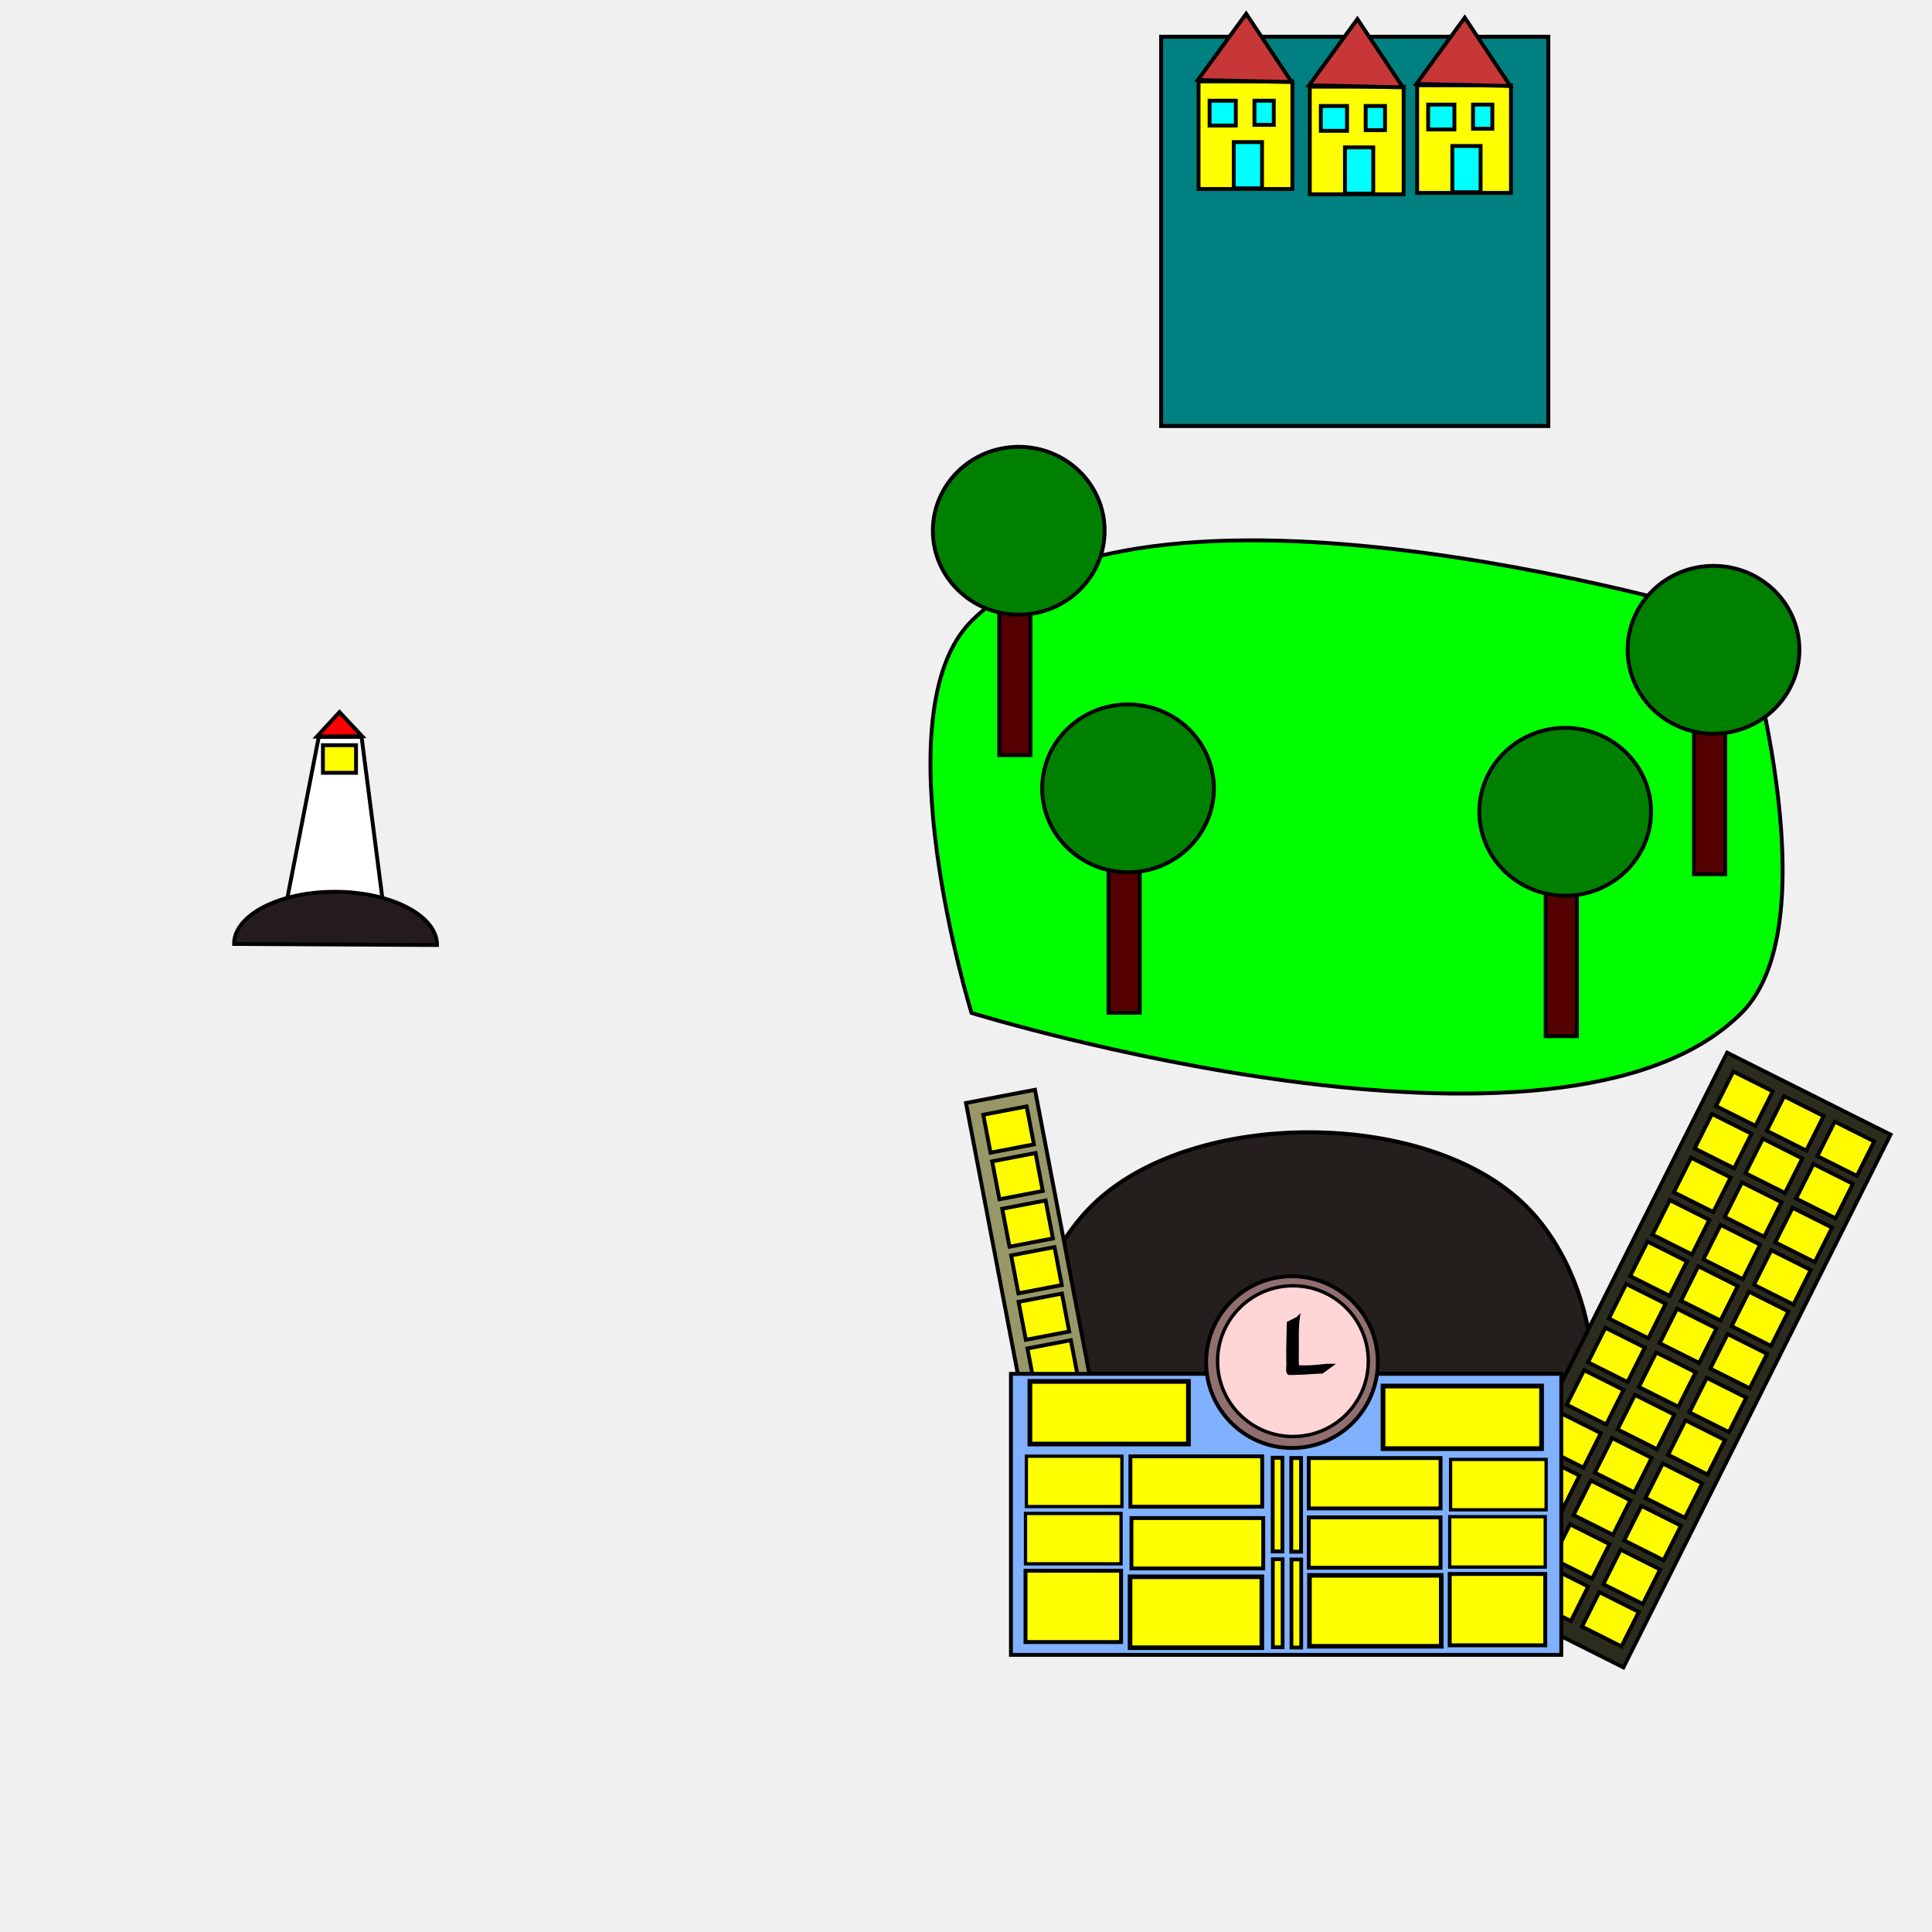
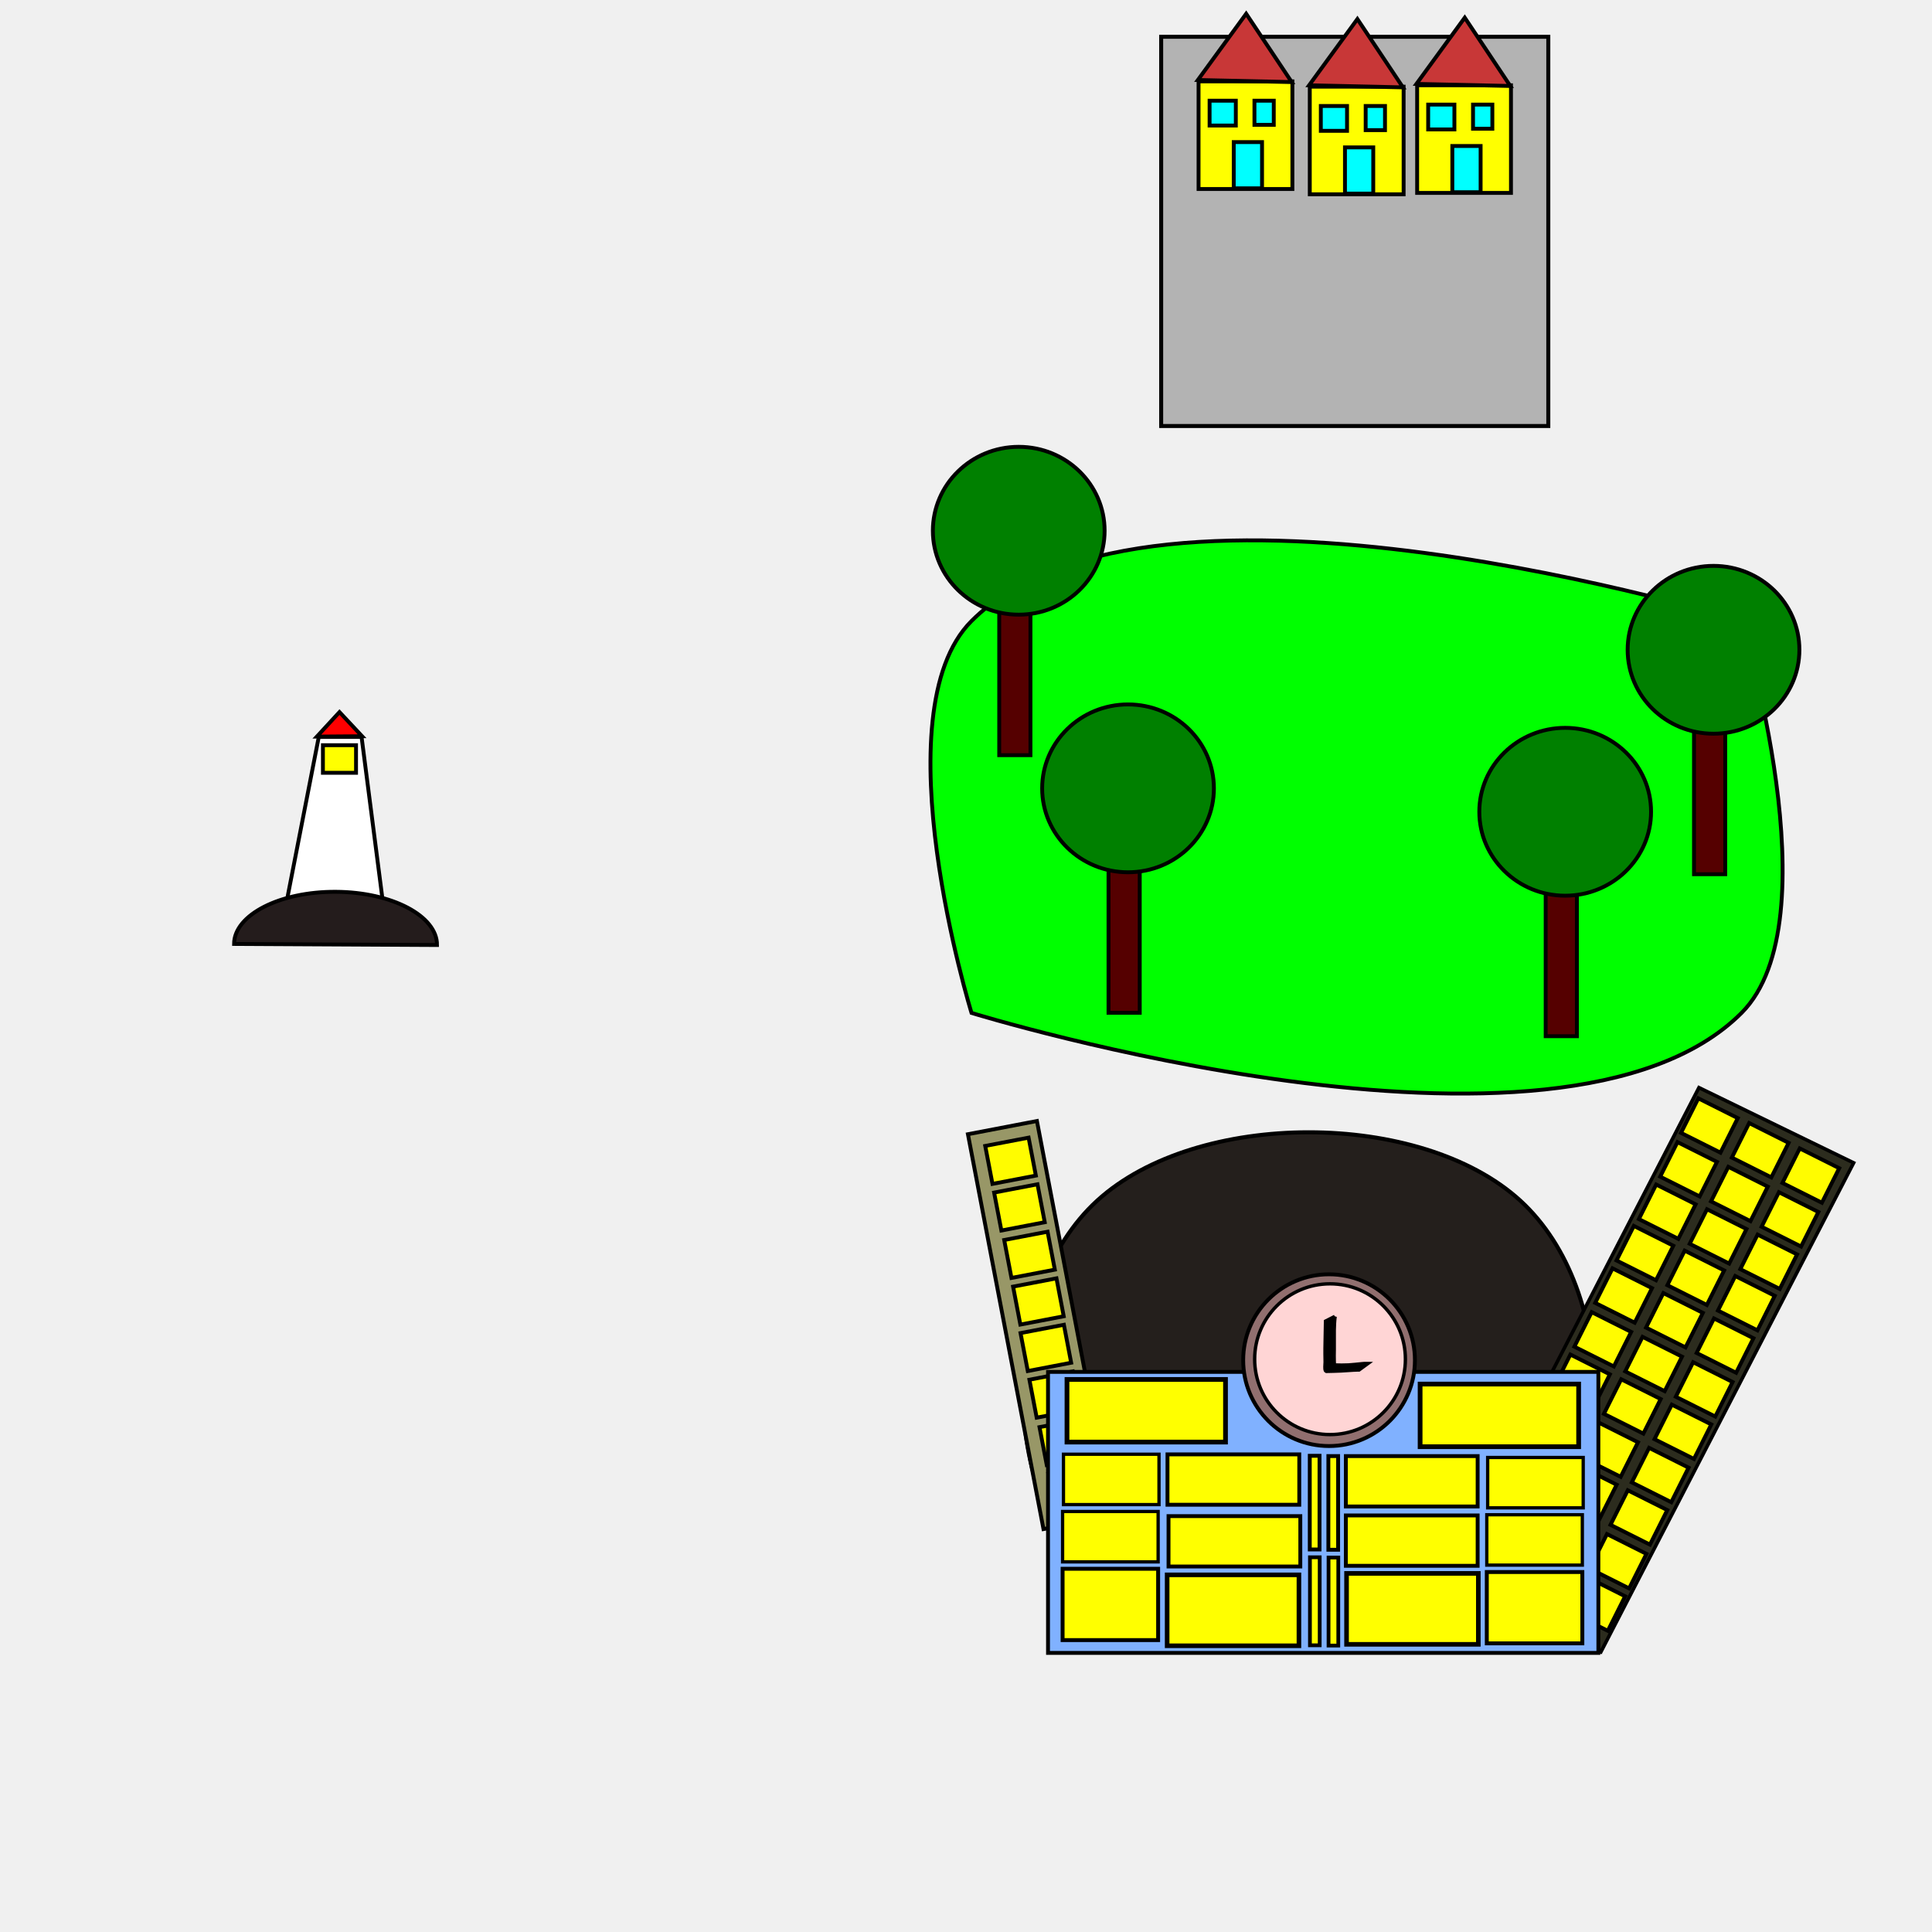
<svg xmlns="http://www.w3.org/2000/svg" width="500" height="500" id="svg3864" version="1.1">
  <defs id="defs3866">
    </defs>
  <g id="layer1" transform="translate(0,-552.3622)">
-     <rect style="fill:#008080;stroke:#000000;stroke-width:1.034;stroke-miterlimit:4;stroke-opacity:1;stroke-dasharray:none" id="rect3883" width="100.19" height="100.741" x="300.509" y="561.872" />
-     <path transform="translate(0,552.3622)" style="fill:#00ff00;stroke:#000000;stroke-width:1;stroke-miterlimit:4;stroke-opacity:1" d="m 251.429,160.714 c 46.972,-46.972 199.286,0 199.286,0 0,0 23.907,77.522 0,101.429 -46.972,46.972 -199.286,0 -199.286,0 0,0 -23.907,-77.522 0,-101.429 z" id="rect4393" />
+     <rect style="fill:#b3b3b3;stroke:#000000;stroke-width:1.034;stroke-miterlimit:4;stroke-opacity:1;stroke-dasharray:none" id="rect3883" width="100.19" height="100.741" x="300.509" y="561.872" />
+     <path style="fill:#00ff00;stroke:#000000;stroke-width:1;stroke-miterlimit:4;stroke-opacity:1" d="m 251.429,160.714 c 46.972,-46.972 199.286,0 199.286,0 0,0 23.907,77.522 0,101.429 -46.972,46.972 -199.286,0 -199.286,0 0,0 -23.907,-77.522 0,-101.429 z" id="rect4393" transform="translate(0,552.3622)" />
    <path style="fill:#241f1c;stroke:#000000;stroke-width:1.046;stroke-miterlimit:4;stroke-opacity:1" d="m 283.962,863.076 c 25.804,-23.57 83.674,-23.57 109.478,0 25.62,23.402 25.62,75.884 0,99.286 -25.804,23.57 -83.674,23.57 -109.478,0 -25.62,-23.402 -25.62,-75.884 0,-99.286 z" id="rect4395" />
-     <g id="g4646" transform="matrix(0.8939495,0.4481678,-0.4481678,0.8939495,763.4882,64.33599)">
-       <rect y="821.648" x="57.857" height="154.265" width="47.332" id="rect4417" style="fill:#2c2c1e;fill-opacity:1;stroke:#000000;stroke-width:0.975;stroke-miterlimit:4;stroke-opacity:1;stroke-dasharray:none" />
-       <rect y="825.306" x="61.479" height="10" width="11.429" id="rect4419" style="fill:#fffc00;fill-opacity:1;stroke:#000000;stroke-width:1;stroke-miterlimit:4;stroke-opacity:1;stroke-dasharray:none" />
-       <rect y="825.129" x="76.108" height="10" width="11.429" id="rect4419-9" style="fill:#fffc00;fill-opacity:1;stroke:#000000;stroke-width:1;stroke-miterlimit:4;stroke-opacity:1;stroke-dasharray:none" />
-       <rect y="825.129" x="90.755" height="10" width="11.429" id="rect4419-0" style="fill:#fffc00;fill-opacity:1;stroke:#000000;stroke-width:1;stroke-miterlimit:4;stroke-opacity:1;stroke-dasharray:none" />
-       <rect y="837.592" x="61.47" height="10" width="11.429" id="rect4419-7" style="fill:#fffc00;fill-opacity:1;stroke:#000000;stroke-width:1;stroke-miterlimit:4;stroke-opacity:1;stroke-dasharray:none" />
-       <rect y="837.414" x="76.099" height="10" width="11.429" id="rect4419-9-0" style="fill:#fffc00;fill-opacity:1;stroke:#000000;stroke-width:1;stroke-miterlimit:4;stroke-opacity:1;stroke-dasharray:none" />
-       <rect y="837.414" x="90.746" height="10" width="11.429" id="rect4419-0-0" style="fill:#fffc00;fill-opacity:1;stroke:#000000;stroke-width:1;stroke-miterlimit:4;stroke-opacity:1;stroke-dasharray:none" />
-       <rect y="850.137" x="61.727" height="10" width="11.429" id="rect4419-93" style="fill:#fffc00;fill-opacity:1;stroke:#000000;stroke-width:1;stroke-miterlimit:4;stroke-opacity:1;stroke-dasharray:none" />
-       <rect y="849.959" x="76.356" height="10" width="11.429" id="rect4419-9-03" style="fill:#fffc00;fill-opacity:1;stroke:#000000;stroke-width:1;stroke-miterlimit:4;stroke-opacity:1;stroke-dasharray:none" />
-       <rect y="849.959" x="91.003" height="10" width="11.429" id="rect4419-0-5" style="fill:#fffc00;fill-opacity:1;stroke:#000000;stroke-width:1;stroke-miterlimit:4;stroke-opacity:1;stroke-dasharray:none" />
-       <rect y="862.422" x="61.718" height="10" width="11.429" id="rect4419-7-4" style="fill:#fffc00;fill-opacity:1;stroke:#000000;stroke-width:1;stroke-miterlimit:4;stroke-opacity:1;stroke-dasharray:none" />
-       <rect y="862.245" x="76.347" height="10" width="11.429" id="rect4419-9-0-1" style="fill:#fffc00;fill-opacity:1;stroke:#000000;stroke-width:1;stroke-miterlimit:4;stroke-opacity:1;stroke-dasharray:none" />
-       <rect y="862.245" x="90.994" height="10" width="11.429" id="rect4419-0-0-2" style="fill:#fffc00;fill-opacity:1;stroke:#000000;stroke-width:1;stroke-miterlimit:4;stroke-opacity:1;stroke-dasharray:none" />
-       <rect y="874.592" x="61.351" height="10" width="11.429" id="rect4419-6" style="fill:#fffc00;fill-opacity:1;stroke:#000000;stroke-width:1;stroke-miterlimit:4;stroke-opacity:1;stroke-dasharray:none" />
-       <rect y="874.414" x="75.98" height="10" width="11.429" id="rect4419-9-4" style="fill:#fffc00;fill-opacity:1;stroke:#000000;stroke-width:1;stroke-miterlimit:4;stroke-opacity:1;stroke-dasharray:none" />
-       <rect y="874.415" x="90.627" height="10" width="11.429" id="rect4419-0-06" style="fill:#fffc00;fill-opacity:1;stroke:#000000;stroke-width:1;stroke-miterlimit:4;stroke-opacity:1;stroke-dasharray:none" />
-       <rect y="886.878" x="61.342" height="10" width="11.429" id="rect4419-7-3" style="fill:#fffc00;fill-opacity:1;stroke:#000000;stroke-width:1;stroke-miterlimit:4;stroke-opacity:1;stroke-dasharray:none" />
-       <rect y="886.7" x="75.97" height="10" width="11.429" id="rect4419-9-0-2" style="fill:#fffc00;fill-opacity:1;stroke:#000000;stroke-width:1;stroke-miterlimit:4;stroke-opacity:1;stroke-dasharray:none" />
-       <rect y="886.7" x="90.617" height="10" width="11.429" id="rect4419-0-0-9" style="fill:#fffc00;fill-opacity:1;stroke:#000000;stroke-width:1;stroke-miterlimit:4;stroke-opacity:1;stroke-dasharray:none" />
-       <rect y="899.423" x="61.599" height="10" width="11.429" id="rect4419-93-6" style="fill:#fffc00;fill-opacity:1;stroke:#000000;stroke-width:1;stroke-miterlimit:4;stroke-opacity:1;stroke-dasharray:none" />
-       <rect y="899.245" x="76.227" height="10" width="11.429" id="rect4419-9-03-3" style="fill:#fffc00;fill-opacity:1;stroke:#000000;stroke-width:1;stroke-miterlimit:4;stroke-opacity:1;stroke-dasharray:none" />
-       <rect y="899.245" x="90.875" height="10" width="11.429" id="rect4419-0-5-2" style="fill:#fffc00;fill-opacity:1;stroke:#000000;stroke-width:1;stroke-miterlimit:4;stroke-opacity:1;stroke-dasharray:none" />
-       <rect y="911.708" x="61.589" height="10" width="11.429" id="rect4419-7-4-1" style="fill:#fffc00;fill-opacity:1;stroke:#000000;stroke-width:1;stroke-miterlimit:4;stroke-opacity:1;stroke-dasharray:none" />
-       <rect y="911.531" x="76.218" height="10" width="11.429" id="rect4419-9-0-1-8" style="fill:#fffc00;fill-opacity:1;stroke:#000000;stroke-width:1;stroke-miterlimit:4;stroke-opacity:1;stroke-dasharray:none" />
-       <rect y="911.531" x="90.865" height="10" width="11.429" id="rect4419-0-0-2-0" style="fill:#fffc00;fill-opacity:1;stroke:#000000;stroke-width:1;stroke-miterlimit:4;stroke-opacity:1;stroke-dasharray:none" />
-       <rect y="924.342" x="61.351" height="10" width="11.429" id="rect4419-4" style="fill:#fffc00;fill-opacity:1;stroke:#000000;stroke-width:1;stroke-miterlimit:4;stroke-opacity:1;stroke-dasharray:none" />
-       <rect y="924.164" x="75.98" height="10" width="11.429" id="rect4419-9-8" style="fill:#fffc00;fill-opacity:1;stroke:#000000;stroke-width:1;stroke-miterlimit:4;stroke-opacity:1;stroke-dasharray:none" />
-       <rect y="924.165" x="90.627" height="10" width="11.429" id="rect4419-0-2" style="fill:#fffc00;fill-opacity:1;stroke:#000000;stroke-width:1;stroke-miterlimit:4;stroke-opacity:1;stroke-dasharray:none" />
-       <rect y="936.628" x="61.342" height="10" width="11.429" id="rect4419-7-2" style="fill:#fffc00;fill-opacity:1;stroke:#000000;stroke-width:1;stroke-miterlimit:4;stroke-opacity:1;stroke-dasharray:none" />
-       <rect y="936.45" x="75.97" height="10" width="11.429" id="rect4419-9-0-8" style="fill:#fffc00;fill-opacity:1;stroke:#000000;stroke-width:1;stroke-miterlimit:4;stroke-opacity:1;stroke-dasharray:none" />
-       <rect y="936.45" x="90.617" height="10" width="11.429" id="rect4419-0-0-3" style="fill:#fffc00;fill-opacity:1;stroke:#000000;stroke-width:1;stroke-miterlimit:4;stroke-opacity:1;stroke-dasharray:none" />
-       <rect y="949.173" x="61.599" height="10" width="11.429" id="rect4419-93-0" style="fill:#fffc00;fill-opacity:1;stroke:#000000;stroke-width:1;stroke-miterlimit:4;stroke-opacity:1;stroke-dasharray:none" />
-       <rect y="948.995" x="76.227" height="10" width="11.429" id="rect4419-9-03-2" style="fill:#fffc00;fill-opacity:1;stroke:#000000;stroke-width:1;stroke-miterlimit:4;stroke-opacity:1;stroke-dasharray:none" />
-       <rect y="948.995" x="90.875" height="10" width="11.429" id="rect4419-0-5-9" style="fill:#fffc00;fill-opacity:1;stroke:#000000;stroke-width:1;stroke-miterlimit:4;stroke-opacity:1;stroke-dasharray:none" />
-       <rect y="961.458" x="61.589" height="10" width="11.429" id="rect4419-7-4-7" style="fill:#fffc00;fill-opacity:1;stroke:#000000;stroke-width:1;stroke-miterlimit:4;stroke-opacity:1;stroke-dasharray:none" />
-       <rect y="961.281" x="76.218" height="10" width="11.429" id="rect4419-9-0-1-3" style="fill:#fffc00;fill-opacity:1;stroke:#000000;stroke-width:1;stroke-miterlimit:4;stroke-opacity:1;stroke-dasharray:none" />
-       <rect y="961.281" x="90.865" height="10" width="11.429" id="rect4419-0-0-2-1" style="fill:#fffc00;fill-opacity:1;stroke:#000000;stroke-width:1;stroke-miterlimit:4;stroke-opacity:1;stroke-dasharray:none" />
+     <g id="g5179" transform="translate(-3.535534,-4.04061)">
+       <rect transform="matrix(0.8992916,0.4373496,-0.4591173,0.8883756,0,0)" y="559.818" x="778.662" height="142.487" width="44.52" id="rect4417" style="fill:#2c2c1e;fill-opacity:1;stroke:#000000;stroke-width:0.909;stroke-miterlimit:4;stroke-opacity:1;stroke-dasharray:none" />
+       <rect transform="matrix(0.8939495,0.4481678,-0.4481678,0.8939495,0,0)" y="552.934" x="772.823" height="10" width="11.429" id="rect4419-7" style="fill:#fffc00;fill-opacity:1;stroke:#000000;stroke-width:1;stroke-miterlimit:4;stroke-opacity:1;stroke-dasharray:none" />
+       <rect transform="matrix(0.8939495,0.4481678,-0.4481678,0.8939495,0,0)" y="552.757" x="787.452" height="10" width="11.429" id="rect4419-9-0" style="fill:#fffc00;fill-opacity:1;stroke:#000000;stroke-width:1;stroke-miterlimit:4;stroke-opacity:1;stroke-dasharray:none" />
+       <rect transform="matrix(0.8939495,0.4481678,-0.4481678,0.8939495,0,0)" y="552.757" x="802.099" height="10" width="11.429" id="rect4419-0-0" style="fill:#fffc00;fill-opacity:1;stroke:#000000;stroke-width:1;stroke-miterlimit:4;stroke-opacity:1;stroke-dasharray:none" />
+       <rect transform="matrix(0.8939495,0.4481678,-0.4481678,0.8939495,0,0)" y="565.479" x="773.081" height="10" width="11.429" id="rect4419-93" style="fill:#fffc00;fill-opacity:1;stroke:#000000;stroke-width:1;stroke-miterlimit:4;stroke-opacity:1;stroke-dasharray:none" />
+       <rect transform="matrix(0.8939495,0.4481678,-0.4481678,0.8939495,0,0)" y="565.302" x="787.709" height="10" width="11.429" id="rect4419-9-03" style="fill:#fffc00;fill-opacity:1;stroke:#000000;stroke-width:1;stroke-miterlimit:4;stroke-opacity:1;stroke-dasharray:none" />
+       <rect transform="matrix(0.8939495,0.4481678,-0.4481678,0.8939495,0,0)" y="565.302" x="802.356" height="10" width="11.429" id="rect4419-0-5" style="fill:#fffc00;fill-opacity:1;stroke:#000000;stroke-width:1;stroke-miterlimit:4;stroke-opacity:1;stroke-dasharray:none" />
+       <rect transform="matrix(0.8939495,0.4481678,-0.4481678,0.8939495,0,0)" y="577.765" x="773.071" height="10" width="11.429" id="rect4419-7-4" style="fill:#fffc00;fill-opacity:1;stroke:#000000;stroke-width:1;stroke-miterlimit:4;stroke-opacity:1;stroke-dasharray:none" />
+       <rect transform="matrix(0.8939495,0.4481678,-0.4481678,0.8939495,0,0)" y="577.587" x="787.7" height="10" width="11.429" id="rect4419-9-0-1" style="fill:#fffc00;fill-opacity:1;stroke:#000000;stroke-width:1;stroke-miterlimit:4;stroke-opacity:1;stroke-dasharray:none" />
+       <rect transform="matrix(0.8939495,0.4481678,-0.4481678,0.8939495,0,0)" y="577.587" x="802.347" height="10" width="11.429" id="rect4419-0-0-2" style="fill:#fffc00;fill-opacity:1;stroke:#000000;stroke-width:1;stroke-miterlimit:4;stroke-opacity:1;stroke-dasharray:none" />
+       <rect transform="matrix(0.8939495,0.4481678,-0.4481678,0.8939495,0,0)" y="589.934" x="772.704" height="10" width="11.429" id="rect4419-6" style="fill:#fffc00;fill-opacity:1;stroke:#000000;stroke-width:1;stroke-miterlimit:4;stroke-opacity:1;stroke-dasharray:none" />
+       <rect transform="matrix(0.8939495,0.4481678,-0.4481678,0.8939495,0,0)" y="589.757" x="787.333" height="10" width="11.429" id="rect4419-9-4" style="fill:#fffc00;fill-opacity:1;stroke:#000000;stroke-width:1;stroke-miterlimit:4;stroke-opacity:1;stroke-dasharray:none" />
+       <rect transform="matrix(0.8939495,0.4481678,-0.4481678,0.8939495,0,0)" y="589.757" x="801.98" height="10" width="11.429" id="rect4419-0-06" style="fill:#fffc00;fill-opacity:1;stroke:#000000;stroke-width:1;stroke-miterlimit:4;stroke-opacity:1;stroke-dasharray:none" />
+       <rect transform="matrix(0.8939495,0.4481678,-0.4481678,0.8939495,0,0)" y="602.22" x="772.695" height="10" width="11.429" id="rect4419-7-3" style="fill:#fffc00;fill-opacity:1;stroke:#000000;stroke-width:1;stroke-miterlimit:4;stroke-opacity:1;stroke-dasharray:none" />
+       <rect transform="matrix(0.8939495,0.4481678,-0.4481678,0.8939495,0,0)" y="602.042" x="787.323" height="10" width="11.429" id="rect4419-9-0-2" style="fill:#fffc00;fill-opacity:1;stroke:#000000;stroke-width:1;stroke-miterlimit:4;stroke-opacity:1;stroke-dasharray:none" />
+       <rect transform="matrix(0.8939495,0.4481678,-0.4481678,0.8939495,0,0)" y="602.043" x="801.971" height="10" width="11.429" id="rect4419-0-0-9" style="fill:#fffc00;fill-opacity:1;stroke:#000000;stroke-width:1;stroke-miterlimit:4;stroke-opacity:1;stroke-dasharray:none" />
+       <rect transform="matrix(0.8939495,0.4481678,-0.4481678,0.8939495,0,0)" y="614.765" x="772.952" height="10" width="11.429" id="rect4419-93-6" style="fill:#fffc00;fill-opacity:1;stroke:#000000;stroke-width:1;stroke-miterlimit:4;stroke-opacity:1;stroke-dasharray:none" />
+       <rect transform="matrix(0.8939495,0.4481678,-0.4481678,0.8939495,0,0)" y="614.587" x="787.581" height="10" width="11.429" id="rect4419-9-03-3" style="fill:#fffc00;fill-opacity:1;stroke:#000000;stroke-width:1;stroke-miterlimit:4;stroke-opacity:1;stroke-dasharray:none" />
+       <rect transform="matrix(0.8939495,0.4481678,-0.4481678,0.8939495,0,0)" y="614.588" x="802.228" height="10" width="11.429" id="rect4419-0-5-2" style="fill:#fffc00;fill-opacity:1;stroke:#000000;stroke-width:1;stroke-miterlimit:4;stroke-opacity:1;stroke-dasharray:none" />
+       <rect transform="matrix(0.8939495,0.4481678,-0.4481678,0.8939495,0,0)" y="627.051" x="772.943" height="10" width="11.429" id="rect4419-7-4-1" style="fill:#fffc00;fill-opacity:1;stroke:#000000;stroke-width:1;stroke-miterlimit:4;stroke-opacity:1;stroke-dasharray:none" />
+       <rect transform="matrix(0.8939495,0.4481678,-0.4481678,0.8939495,0,0)" y="626.873" x="787.571" height="10" width="11.429" id="rect4419-9-0-1-8" style="fill:#fffc00;fill-opacity:1;stroke:#000000;stroke-width:1;stroke-miterlimit:4;stroke-opacity:1;stroke-dasharray:none" />
+       <rect transform="matrix(0.8939495,0.4481678,-0.4481678,0.8939495,0,0)" y="626.873" x="802.219" height="10" width="11.429" id="rect4419-0-0-2-0" style="fill:#fffc00;fill-opacity:1;stroke:#000000;stroke-width:1;stroke-miterlimit:4;stroke-opacity:1;stroke-dasharray:none" />
+       <rect transform="matrix(0.8939495,0.4481678,-0.4481678,0.8939495,0,0)" y="639.684" x="772.704" height="10" width="11.429" id="rect4419-4" style="fill:#fffc00;fill-opacity:1;stroke:#000000;stroke-width:1;stroke-miterlimit:4;stroke-opacity:1;stroke-dasharray:none" />
+       <rect transform="matrix(0.8939495,0.4481678,-0.4481678,0.8939495,0,0)" y="639.507" x="787.333" height="10" width="11.429" id="rect4419-9-8" style="fill:#fffc00;fill-opacity:1;stroke:#000000;stroke-width:1;stroke-miterlimit:4;stroke-opacity:1;stroke-dasharray:none" />
+       <rect transform="matrix(0.8939495,0.4481678,-0.4481678,0.8939495,0,0)" y="639.507" x="801.98" height="10" width="11.429" id="rect4419-0-2" style="fill:#fffc00;fill-opacity:1;stroke:#000000;stroke-width:1;stroke-miterlimit:4;stroke-opacity:1;stroke-dasharray:none" />
+       <rect transform="matrix(0.8939495,0.4481678,-0.4481678,0.8939495,0,0)" y="651.97" x="772.695" height="10" width="11.429" id="rect4419-7-2" style="fill:#fffc00;fill-opacity:1;stroke:#000000;stroke-width:1;stroke-miterlimit:4;stroke-opacity:1;stroke-dasharray:none" />
+       <rect transform="matrix(0.8939495,0.4481678,-0.4481678,0.8939495,0,0)" y="651.792" x="787.323" height="10" width="11.429" id="rect4419-9-0-8" style="fill:#fffc00;fill-opacity:1;stroke:#000000;stroke-width:1;stroke-miterlimit:4;stroke-opacity:1;stroke-dasharray:none" />
+       <rect transform="matrix(0.8939495,0.4481678,-0.4481678,0.8939495,0,0)" y="651.793" x="801.971" height="10" width="11.429" id="rect4419-0-0-3" style="fill:#fffc00;fill-opacity:1;stroke:#000000;stroke-width:1;stroke-miterlimit:4;stroke-opacity:1;stroke-dasharray:none" />
+       <rect transform="matrix(0.8939495,0.4481678,-0.4481678,0.8939495,0,0)" y="664.515" x="772.952" height="10" width="11.429" id="rect4419-93-0" style="fill:#fffc00;fill-opacity:1;stroke:#000000;stroke-width:1;stroke-miterlimit:4;stroke-opacity:1;stroke-dasharray:none" />
+       <rect transform="matrix(0.8939495,0.4481678,-0.4481678,0.8939495,0,0)" y="664.337" x="787.581" height="10" width="11.429" id="rect4419-9-03-2" style="fill:#fffc00;fill-opacity:1;stroke:#000000;stroke-width:1;stroke-miterlimit:4;stroke-opacity:1;stroke-dasharray:none" />
+       <rect transform="matrix(0.8939495,0.4481678,-0.4481678,0.8939495,0,0)" y="664.338" x="802.228" height="10" width="11.429" id="rect4419-0-5-9" style="fill:#fffc00;fill-opacity:1;stroke:#000000;stroke-width:1;stroke-miterlimit:4;stroke-opacity:1;stroke-dasharray:none" />
+       <rect transform="matrix(0.8939495,0.4481678,-0.4481678,0.8939495,0,0)" y="676.801" x="772.943" height="10" width="11.429" id="rect4419-7-4-7" style="fill:#fffc00;fill-opacity:1;stroke:#000000;stroke-width:1;stroke-miterlimit:4;stroke-opacity:1;stroke-dasharray:none" />
+       <rect transform="matrix(0.8939495,0.4481678,-0.4481678,0.8939495,0,0)" y="676.623" x="787.571" height="10" width="11.429" id="rect4419-9-0-1-3" style="fill:#fffc00;fill-opacity:1;stroke:#000000;stroke-width:1;stroke-miterlimit:4;stroke-opacity:1;stroke-dasharray:none" />
+       <rect transform="matrix(0.8939495,0.4481678,-0.4481678,0.8939495,0,0)" y="676.623" x="802.219" height="10" width="11.429" id="rect4419-0-0-2-1" style="fill:#fffc00;fill-opacity:1;stroke:#000000;stroke-width:1;stroke-miterlimit:4;stroke-opacity:1;stroke-dasharray:none" />
    </g>
-     <g id="g4685" transform="matrix(0.9821752,-0.1879676,0.1879676,0.9821752,-59.6939,-11.87706)">
+     <g id="g4685" transform="matrix(0.9821752,-0.1879676,0.1879676,0.9821752,-59.18883,-3.795837)">
      <rect transform="translate(0,552.3622)" y="340.396" x="144.452" height="104.046" width="18.183" id="rect4644" style="fill:#989767;fill-opacity:1;stroke:#000000;stroke-width:1;stroke-miterlimit:4;stroke-opacity:1;stroke-dasharray:none" />
      <rect y="896.58" x="148.279" height="10" width="11.429" id="rect4419-0-1" style="fill:#fffc00;fill-opacity:1;stroke:#000000;stroke-width:1;stroke-miterlimit:4;stroke-opacity:1;stroke-dasharray:none" />
      <rect y="908.865" x="148.27" height="10" width="11.429" id="rect4419-0-0-92" style="fill:#fffc00;fill-opacity:1;stroke:#000000;stroke-width:1;stroke-miterlimit:4;stroke-opacity:1;stroke-dasharray:none" />
      <rect y="921.41" x="148.527" height="10" width="11.429" id="rect4419-0-5-92" style="fill:#fffc00;fill-opacity:1;stroke:#000000;stroke-width:1;stroke-miterlimit:4;stroke-opacity:1;stroke-dasharray:none" />
      <rect y="933.696" x="148.518" height="10" width="11.429" id="rect4419-0-0-2-9" style="fill:#fffc00;fill-opacity:1;stroke:#000000;stroke-width:1;stroke-miterlimit:4;stroke-opacity:1;stroke-dasharray:none" />
      <rect y="945.866" x="148.15" height="10" width="11.429" id="rect4419-0-06-1" style="fill:#fffc00;fill-opacity:1;stroke:#000000;stroke-width:1;stroke-miterlimit:4;stroke-opacity:1;stroke-dasharray:none" />
      <rect y="958.151" x="148.141" height="10" width="11.429" id="rect4419-0-0-9-8" style="fill:#fffc00;fill-opacity:1;stroke:#000000;stroke-width:1;stroke-miterlimit:4;stroke-opacity:1;stroke-dasharray:none" />
      <rect y="970.696" x="148.398" height="10" width="11.429" id="rect4419-0-5-2-3" style="fill:#fffc00;fill-opacity:1;stroke:#000000;stroke-width:1;stroke-miterlimit:4;stroke-opacity:1;stroke-dasharray:none" />
      <rect y="982.982" x="148.389" height="10" width="11.429" id="rect4419-0-0-2-0-8" style="fill:#fffc00;fill-opacity:1;stroke:#000000;stroke-width:1;stroke-miterlimit:4;stroke-opacity:1;stroke-dasharray:none" />
    </g>
-     <g id="g5051" transform="translate(-14.14214,-1.010153)">
+     <g id="g5051" transform="translate(-4.545687,-1.515229)">
      <rect y="908.92" x="275.772" height="72.731" width="142.431" id="rect4696" style="fill:#80b1ff;fill-opacity:1;stroke:#000000;stroke-width:1;stroke-miterlimit:4;stroke-opacity:1;stroke-dasharray:none" />
      <path transform="translate(267.6904,601.8596)" d="m 103.036,304.03 c 0,12.274 -9.95,22.223 -22.223,22.223 -12.274,0 -22.223,-9.95 -22.223,-22.223 0,-12.274 9.95,-22.223 22.223,-22.223 12.274,0 22.223,9.95 22.223,22.223 z" id="path4700" style="fill:#916f6f;fill-opacity:1;stroke:#000000;stroke-width:1;stroke-miterlimit:4;stroke-opacity:1;stroke-dasharray:none" />
      <path transform="matrix(0.8777505,0,0,0.8777505,277.8222,638.7747)" d="m 103.036,304.03 c 0,12.274 -9.95,22.223 -22.223,22.223 -12.274,0 -22.223,-9.95 -22.223,-22.223 0,-12.274 9.95,-22.223 22.223,-22.223 12.274,0 22.223,9.95 22.223,22.223 z" id="path4700-5" style="fill:#ffd5d5;fill-opacity:1;stroke:#000000;stroke-width:1;stroke-miterlimit:4;stroke-opacity:1;stroke-dasharray:none" />
      <rect y="930.634" x="343.513" height="24.244" width="2.525" id="rect4720" style="fill:#ffff00;fill-opacity:1;stroke:#000000;stroke-width:1;stroke-miterlimit:4;stroke-opacity:1;stroke-dasharray:none" />
      <rect y="930.709" x="348.326" height="24.244" width="2.525" id="rect4720-7" style="fill:#ffff00;fill-opacity:1;stroke:#000000;stroke-width:1;stroke-miterlimit:4;stroke-opacity:1;stroke-dasharray:none" />
      <rect y="956.895" x="343.557" height="22.784" width="2.525" id="rect4720-79" style="fill:#ffff00;fill-opacity:1;stroke:#000000;stroke-width:0.969;stroke-miterlimit:4;stroke-opacity:1;stroke-dasharray:none" />
      <rect y="956.965" x="348.37" height="22.784" width="2.525" id="rect4720-7-1" style="fill:#ffff00;fill-opacity:1;stroke:#000000;stroke-width:0.969;stroke-miterlimit:4;stroke-opacity:1;stroke-dasharray:none" />
      <rect y="930.268" x="306.691" height="13.036" width="34.107" id="rect4761" style="fill:#ffff00;fill-opacity:1;stroke:#000000;stroke-width:1;stroke-miterlimit:4;stroke-opacity:1;stroke-dasharray:none" />
      <rect y="946.25" x="306.959" height="13.036" width="34.107" id="rect4761-1" style="fill:#ffff00;fill-opacity:1;stroke:#000000;stroke-width:1;stroke-miterlimit:4;stroke-opacity:1;stroke-dasharray:none" />
      <rect y="946.072" x="352.851" height="13.036" width="34.107" id="rect4761-6" style="fill:#ffff00;fill-opacity:1;stroke:#000000;stroke-width:1;stroke-miterlimit:4;stroke-opacity:1;stroke-dasharray:none" />
      <rect y="930.715" x="352.851" height="13.036" width="34.107" id="rect4761-0" style="fill:#ffff00;fill-opacity:1;stroke:#000000;stroke-width:1;stroke-miterlimit:4;stroke-opacity:1;stroke-dasharray:none" />
      <rect y="961.072" x="353.03" height="18.357" width="34.107" id="rect4761-2" style="fill:#ffff00;fill-opacity:1;stroke:#000000;stroke-width:1.187;stroke-miterlimit:4;stroke-opacity:1;stroke-dasharray:none" />
      <rect y="912.076" x="372.07" height="16.206" width="41.027" id="rect4761-13" style="fill:#ffff00;fill-opacity:1;stroke:#000000;stroke-width:1.223;stroke-miterlimit:4;stroke-opacity:1;stroke-dasharray:none" />
      <rect y="931.072" x="389.553" height="13.036" width="24.727" id="rect4761-15" style="fill:#ffff00;fill-opacity:1;stroke:#000000;stroke-width:0.851;stroke-miterlimit:4;stroke-opacity:1;stroke-dasharray:none" />
      <rect y="960.715" x="389.327" height="18.461" width="24.727" id="rect4761-15-6" style="fill:#ffff00;fill-opacity:1;stroke:#000000;stroke-width:1.013;stroke-miterlimit:4;stroke-opacity:1;stroke-dasharray:none" />
      <rect y="945.893" x="389.327" height="13.036" width="24.727" id="rect4761-15-0" style="fill:#ffff00;fill-opacity:1;stroke:#000000;stroke-width:0.851;stroke-miterlimit:4;stroke-opacity:1;stroke-dasharray:none" />
      <rect y="961.447" x="306.601" height="18.357" width="34.107" id="rect4761-2-4" style="fill:#ffff00;fill-opacity:1;stroke:#000000;stroke-width:1.187;stroke-miterlimit:4;stroke-opacity:1;stroke-dasharray:none" />
      <rect y="910.878" x="280.679" height="16.206" width="41.027" id="rect4761-13-1" style="fill:#ffff00;fill-opacity:1;stroke:#000000;stroke-width:1.223;stroke-miterlimit:4;stroke-opacity:1;stroke-dasharray:none" />
      <rect y="930.231" x="279.768" height="13.036" width="24.727" id="rect4761-15-8" style="fill:#ffff00;fill-opacity:1;stroke:#000000;stroke-width:0.851;stroke-miterlimit:4;stroke-opacity:1;stroke-dasharray:none" />
      <rect y="959.874" x="279.543" height="18.461" width="24.727" id="rect4761-15-6-6" style="fill:#ffff00;fill-opacity:1;stroke:#000000;stroke-width:1.013;stroke-miterlimit:4;stroke-opacity:1;stroke-dasharray:none" />
      <rect y="945.052" x="279.543" height="13.036" width="24.727" id="rect4761-15-0-7" style="fill:#ffff00;fill-opacity:1;stroke:#000000;stroke-width:0.851;stroke-miterlimit:4;stroke-opacity:1;stroke-dasharray:none" />
      <path d="m 350.01,894.619 c -0.157,1.156 -0.197,2.323 -0.226,3.488 -0.014,1.168 -0.018,2.336 -0.002,3.504 0.024,1.029 -0.017,2.058 -0.022,3.088 0.037,0.762 -0.024,1.537 0.076,2.295 0.005,-0.011 0.076,0.301 0.101,0.269 0.105,-0.133 -0.122,0.046 0.035,-0.067 1.183,0.057 2.366,0.037 3.549,-0.005 1.165,-0.064 2.322,-0.213 3.483,-0.323 0.339,-0.036 0.679,-0.062 1.02,-0.054 0.231,0.003 0.114,0.002 0.352,0.003 0,0 -2.122,1.542 -2.122,1.542 l 0,0 c -0.242,0.001 -0.122,1.5e-4 -0.358,0.004 -0.322,0.011 -0.644,0.019 -0.966,0.038 -1.118,0.069 -2.234,0.158 -3.353,0.214 -1.26,0.047 -2.52,0.097 -3.78,0.112 -0.21,-0.103 -0.25,-0.298 -0.282,-0.518 -0.072,-0.789 0.087,-1.591 0.032,-2.383 -0.006,-1.022 -0.049,-2.044 -0.022,-3.066 0.021,-1.181 0.028,-2.362 0.065,-3.542 0.025,-1.133 0.052,-2.267 0.067,-3.4 0,0 2.352,-1.198 2.352,-1.198 z" id="path4888" style="fill:#000000;fill-opacity:1;stroke:#000000;stroke-width:1;stroke-miterlimit:4;stroke-opacity:1;stroke-dasharray:none" />
    </g>
    <rect style="fill:#550000;fill-opacity:1;stroke:#000000;stroke-width:1;stroke-miterlimit:4;stroke-opacity:1;stroke-dasharray:none" id="rect4917" width="8.081" height="49.497" x="438.406" y="729.113" />
    <path style="fill:#008000;fill-opacity:1;stroke:#000000;stroke-width:1;stroke-miterlimit:4;stroke-opacity:1;stroke-dasharray:none" id="path4915" d="m 107.076,236.855 a 22.223,21.718 0 1 1 -44.447,0 22.223,21.718 0 1 1 44.447,0 z" transform="translate(358.6042,483.6718)" />
    <rect style="fill:#550000;fill-opacity:1;stroke:#000000;stroke-width:1;stroke-miterlimit:4;stroke-opacity:1;stroke-dasharray:none" id="rect4917-5" width="8.081" height="49.497" x="258.599" y="698.304" />
    <path transform="translate(178.797,452.8621)" style="fill:#008000;fill-opacity:1;stroke:#000000;stroke-width:1;stroke-miterlimit:4;stroke-opacity:1;stroke-dasharray:none" id="path4915-2" d="m 107.076,236.855 a 22.223,21.718 0 1 1 -44.447,0 22.223,21.718 0 1 1 44.447,0 z" />
    <rect style="fill:#550000;fill-opacity:1;stroke:#000000;stroke-width:1;stroke-miterlimit:4;stroke-opacity:1;stroke-dasharray:none" id="rect4917-0" width="8.081" height="49.497" x="400.02" y="771.035" />
    <path transform="translate(320.2184,525.5931)" style="fill:#008000;fill-opacity:1;stroke:#000000;stroke-width:1;stroke-miterlimit:4;stroke-opacity:1;stroke-dasharray:none" id="path4915-25" d="m 107.076,236.855 a 22.223,21.718 0 1 1 -44.447,0 22.223,21.718 0 1 1 44.447,0 z" />
    <rect style="fill:#550000;fill-opacity:1;stroke:#000000;stroke-width:1;stroke-miterlimit:4;stroke-opacity:1;stroke-dasharray:none" id="rect4917-3" width="8.081" height="49.497" x="286.883" y="764.974" />
    <path transform="translate(207.0813,519.5322)" style="fill:#008000;fill-opacity:1;stroke:#000000;stroke-width:1;stroke-miterlimit:4;stroke-opacity:1;stroke-dasharray:none" id="path4915-1" d="m 107.076,236.855 a 22.223,21.718 0 1 1 -44.447,0 22.223,21.718 0 1 1 44.447,0 z" />
    <rect style="fill:#ffff00;fill-opacity:1;stroke:#000000;stroke-width:1;stroke-miterlimit:4;stroke-opacity:1;stroke-dasharray:none" id="rect4996" width="24.286" height="27.857" x="338.97" y="574.792" />
    <path style="fill:#c83737;stroke:#000000;stroke-width:1px;stroke-linecap:butt;stroke-linejoin:miter;stroke-opacity:1" d="m 338.792,574.435 12.5,-17.143 11.786,17.679 z" id="path4998" />
    <rect style="fill:#00ffff;fill-opacity:1;stroke:#000000;stroke-width:1;stroke-miterlimit:4;stroke-opacity:1;stroke-dasharray:none" id="rect5000" width="7.321" height="11.964" x="348.077" y="590.506" />
    <rect style="fill:#00ffff;fill-opacity:1;stroke:#000000;stroke-width:1;stroke-miterlimit:4;stroke-opacity:1;stroke-dasharray:none" id="rect5002" width="6.786" height="6.429" x="341.827" y="579.792" />
    <rect style="fill:#00ffff;fill-opacity:1;stroke:#000000;stroke-width:1;stroke-miterlimit:4;stroke-opacity:1;stroke-dasharray:none" id="rect5004" width="5" height="6.25" x="353.435" y="579.792" />
    <rect style="fill:#ffff00;fill-opacity:1;stroke:#000000;stroke-width:1;stroke-miterlimit:4;stroke-opacity:1;stroke-dasharray:none" id="rect4996-6" width="24.286" height="27.857" x="366.754" y="574.432" />
    <path style="fill:#c83737;stroke:#000000;stroke-width:1px;stroke-linecap:butt;stroke-linejoin:miter;stroke-opacity:1" d="m 366.575,574.075 12.5,-17.143 11.786,17.679 z" id="path4998-8" />
    <rect style="fill:#00ffff;fill-opacity:1;stroke:#000000;stroke-width:1;stroke-miterlimit:4;stroke-opacity:1;stroke-dasharray:none" id="rect5000-4" width="7.321" height="11.964" x="375.861" y="590.146" />
    <rect style="fill:#00ffff;fill-opacity:1;stroke:#000000;stroke-width:1;stroke-miterlimit:4;stroke-opacity:1;stroke-dasharray:none" id="rect5002-5" width="6.786" height="6.429" x="369.611" y="579.432" />
    <rect style="fill:#00ffff;fill-opacity:1;stroke:#000000;stroke-width:1;stroke-miterlimit:4;stroke-opacity:1;stroke-dasharray:none" id="rect5004-1" width="5" height="6.25" x="381.218" y="579.432" />
    <rect style="fill:#ffff00;fill-opacity:1;stroke:#000000;stroke-width:1;stroke-miterlimit:4;stroke-opacity:1;stroke-dasharray:none" id="rect4996-60" width="24.286" height="27.857" x="310.185" y="573.422" />
    <path style="fill:#c83737;stroke:#000000;stroke-width:1px;stroke-linecap:butt;stroke-linejoin:miter;stroke-opacity:1" d="m 310.007,573.065 12.5,-17.143 11.786,17.679 z" id="path4998-6" />
    <rect style="fill:#00ffff;fill-opacity:1;stroke:#000000;stroke-width:1;stroke-miterlimit:4;stroke-opacity:1;stroke-dasharray:none" id="rect5000-9" width="7.321" height="11.964" x="319.292" y="589.136" />
    <rect style="fill:#00ffff;fill-opacity:1;stroke:#000000;stroke-width:1;stroke-miterlimit:4;stroke-opacity:1;stroke-dasharray:none" id="rect5002-8" width="6.786" height="6.429" x="313.042" y="578.422" />
    <rect style="fill:#00ffff;fill-opacity:1;stroke:#000000;stroke-width:1;stroke-miterlimit:4;stroke-opacity:1;stroke-dasharray:none" id="rect5004-3" width="5" height="6.25" x="324.649" y="578.422" />
    <path style="fill:#ffffff;stroke:#000000;stroke-width:1px;stroke-linecap:butt;stroke-linejoin:miter;stroke-opacity:1;fill-opacity:1" d="M 73.929,234.643 82.5,190.714 l 11.071,0 L 99.286,235 z" id="path5103" transform="translate(0,552.3622)" />
    <path style="fill:#241c1c;fill-opacity:1;stroke:#000000;stroke-width:1;stroke-miterlimit:4;stroke-opacity:1;stroke-dasharray:none" id="path5099" d="m 113.137,230.794 a 26.264,13.637 0 1 1 -52.528,0 l 26.264,0 z" transform="matrix(-0.999986,-0.0052994,0.0052994,-0.999986,172.4858,1028.045)" />
    <rect style="fill:#ffff00;fill-opacity:1;stroke:#000000;stroke-width:1;stroke-miterlimit:4;stroke-opacity:1;stroke-dasharray:none" id="rect5105" width="8.571" height="7.143" x="83.571" y="192.857" transform="translate(0,552.3622)" />
    <path style="fill:#ff0000;stroke:#000000;stroke-width:1px;stroke-linecap:butt;stroke-linejoin:miter;stroke-opacity:1" d="m 82.009,190.625 5.848,-6.339 5.848,6.25 z" id="path5107" transform="translate(0,552.3622)" />
  </g>
</svg>
